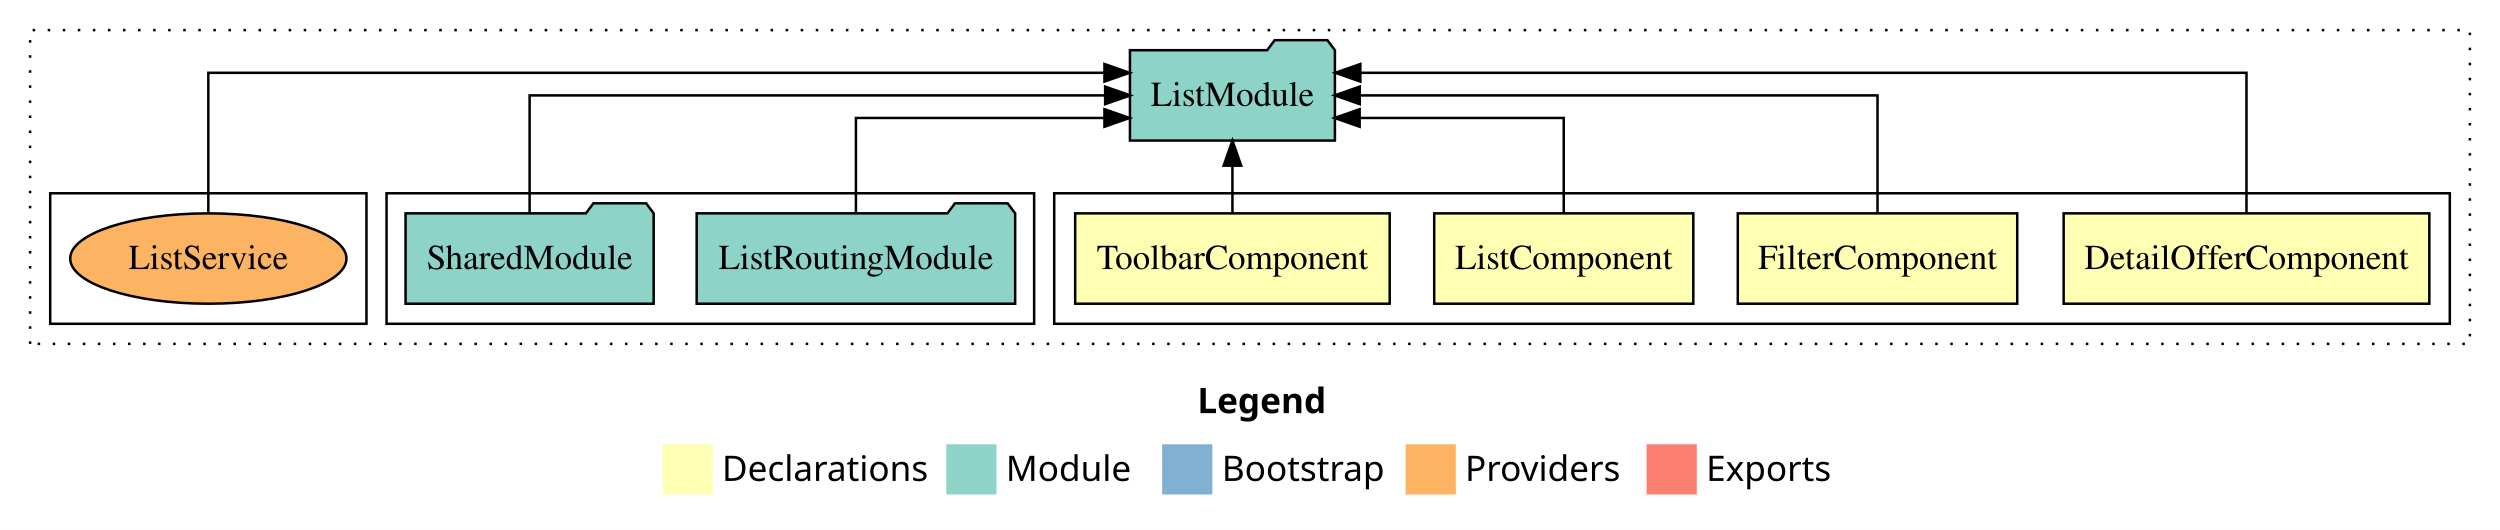
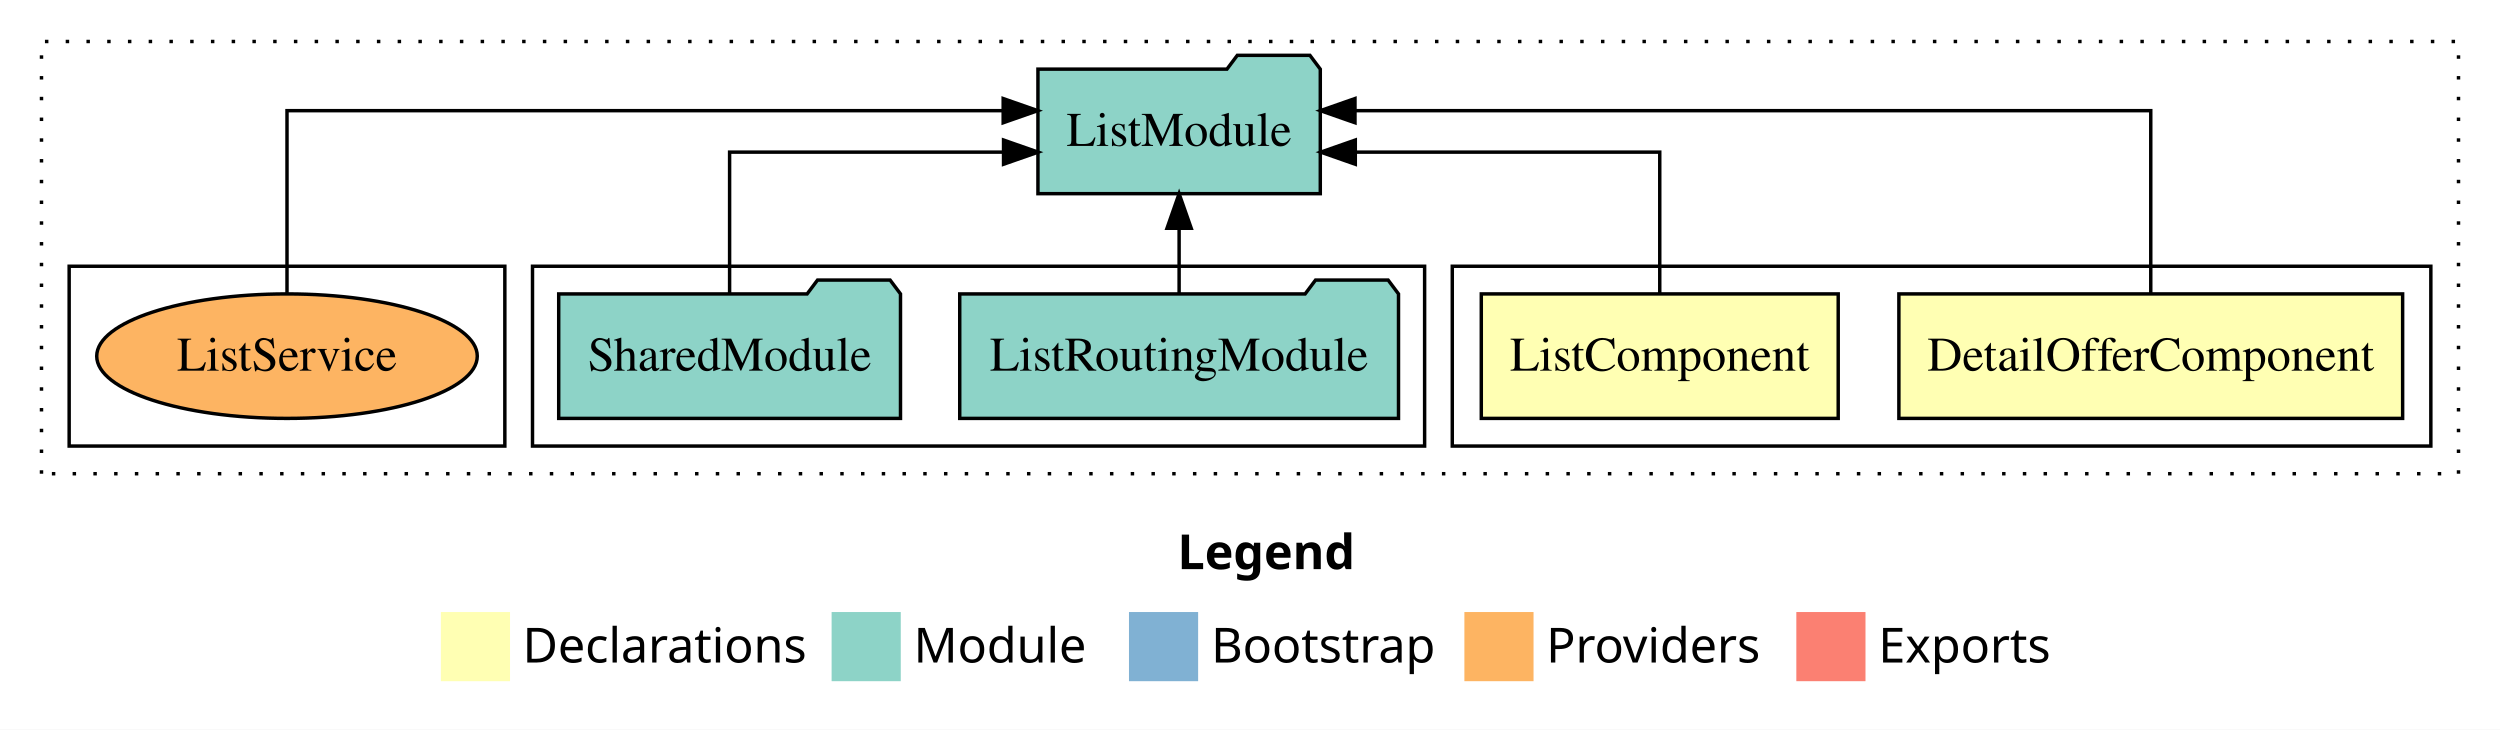
- <svg xmlns="http://www.w3.org/2000/svg" width="996pt" height="211pt" viewBox="0.00 0.00 996.00 211.00">
+ <svg xmlns="http://www.w3.org/2000/svg" width="723pt" height="211pt" viewBox="0.00 0.00 723.00 211.00">
  <g id="graph0" class="graph" transform="scale(1 1) rotate(0) translate(4 207)">
-     <polygon fill="#ffffff" stroke="transparent" points="-4,4 -4,-207 992,-207 992,4 -4,4" />
-     <text text-anchor="start" x="473.009" y="-42.4" font-family="sans-serif" font-weight="bold" font-size="14.00" fill="#000000">Legend</text>
-     <polygon fill="#ffffb3" stroke="transparent" points="260,-10 260,-30 280,-30 280,-10 260,-10" />
-     <text text-anchor="start" x="283.629" y="-15.4" font-family="sans-serif" font-size="14.00" fill="#000000">  Declarations</text>
-     <polygon fill="#8dd3c7" stroke="transparent" points="373,-10 373,-30 393,-30 393,-10 373,-10" />
-     <text text-anchor="start" x="396.725" y="-15.4" font-family="sans-serif" font-size="14.00" fill="#000000">  Module</text>
-     <polygon fill="#80b1d3" stroke="transparent" points="459,-10 459,-30 479,-30 479,-10 459,-10" />
-     <text text-anchor="start" x="482.781" y="-15.4" font-family="sans-serif" font-size="14.00" fill="#000000">  Bootstrap</text>
-     <polygon fill="#fdb462" stroke="transparent" points="556,-10 556,-30 576,-30 576,-10 556,-10" />
-     <text text-anchor="start" x="579.673" y="-15.4" font-family="sans-serif" font-size="14.00" fill="#000000">  Providers</text>
-     <polygon fill="#fb8072" stroke="transparent" points="652,-10 652,-30 672,-30 672,-10 652,-10" />
-     <text text-anchor="start" x="675.726" y="-15.4" font-family="sans-serif" font-size="14.00" fill="#000000">  Exports</text>
+     <polygon fill="#ffffff" stroke="transparent" points="-4,4 -4,-207 719,-207 719,4 -4,4" />
+     <text text-anchor="start" x="336.509" y="-42.4" font-family="sans-serif" font-weight="bold" font-size="14.00" fill="#000000">Legend</text>
+     <polygon fill="#ffffb3" stroke="transparent" points="123.5,-10 123.5,-30 143.5,-30 143.5,-10 123.5,-10" />
+     <text text-anchor="start" x="147.129" y="-15.4" font-family="sans-serif" font-size="14.00" fill="#000000">  Declarations</text>
+     <polygon fill="#8dd3c7" stroke="transparent" points="236.5,-10 236.5,-30 256.5,-30 256.5,-10 236.5,-10" />
+     <text text-anchor="start" x="260.225" y="-15.4" font-family="sans-serif" font-size="14.00" fill="#000000">  Module</text>
+     <polygon fill="#80b1d3" stroke="transparent" points="322.5,-10 322.5,-30 342.5,-30 342.5,-10 322.5,-10" />
+     <text text-anchor="start" x="346.281" y="-15.4" font-family="sans-serif" font-size="14.00" fill="#000000">  Bootstrap</text>
+     <polygon fill="#fdb462" stroke="transparent" points="419.5,-10 419.5,-30 439.5,-30 439.5,-10 419.5,-10" />
+     <text text-anchor="start" x="443.173" y="-15.4" font-family="sans-serif" font-size="14.00" fill="#000000">  Providers</text>
+     <polygon fill="#fb8072" stroke="transparent" points="515.5,-10 515.5,-30 535.5,-30 535.5,-10 515.5,-10" />
+     <text text-anchor="start" x="539.226" y="-15.4" font-family="sans-serif" font-size="14.00" fill="#000000">  Exports</text>
    <g id="clust1" class="cluster">
-       <polygon fill="none" stroke="#000000" stroke-dasharray="1,5" points="8,-70 8,-195 980,-195 980,-70 8,-70" />
+       <polygon fill="none" stroke="#000000" stroke-dasharray="1,5" points="8,-70 8,-195 707,-195 707,-70 8,-70" />
    </g>
    <g id="clust2" class="cluster">
-       <polygon fill="none" stroke="#000000" points="416,-78 416,-130 972,-130 972,-78 416,-78" />
+       <polygon fill="none" stroke="#000000" points="416,-78 416,-130 699,-130 699,-78 416,-78" />
    </g>
-     <g id="clust7" class="cluster">
+     <g id="clust5" class="cluster">
      <polygon fill="none" stroke="#000000" points="150,-78 150,-130 408,-130 408,-78 150,-78" />
    </g>
-     <g id="clust10" class="cluster">
+     <g id="clust8" class="cluster">
      <polygon fill="none" stroke="#000000" points="16,-78 16,-130 142,-130 142,-78 16,-78" />
    </g>
    <g id="node1" class="node">
-       <polygon fill="#ffffb3" stroke="#000000" points="963.843,-122 818.157,-122 818.157,-86 963.843,-86 963.843,-122" />
-       <text text-anchor="middle" x="891" y="-99.8" font-family="Times,serif" font-size="14.00" fill="#000000">DetailOfferComponent</text>
+       <polygon fill="#ffffb3" stroke="#000000" points="690.843,-122 545.157,-122 545.157,-86 690.843,-86 690.843,-122" />
+       <text text-anchor="middle" x="618" y="-99.8" font-family="Times,serif" font-size="14.00" fill="#000000">DetailOfferComponent</text>
    </g>
-     <g id="node5" class="node">
-       <polygon fill="#8dd3c7" stroke="#000000" points="527.829,-187 524.829,-191 503.829,-191 500.829,-187 446.171,-187 446.171,-151 527.829,-151 527.829,-187" />
-       <text text-anchor="middle" x="487" y="-164.8" font-family="Times,serif" font-size="14.00" fill="#000000">ListModule</text>
+     <g id="node3" class="node">
+       <polygon fill="#8dd3c7" stroke="#000000" points="377.829,-187 374.829,-191 353.829,-191 350.829,-187 296.171,-187 296.171,-151 377.829,-151 377.829,-187" />
+       <text text-anchor="middle" x="337" y="-164.8" font-family="Times,serif" font-size="14.00" fill="#000000">ListModule</text>
    </g>
    <g id="edge1" class="edge">
-       <path fill="none" stroke="#000000" d="M891,-122.292C891,-144.206 891,-178 891,-178 891,-178 537.961,-178 537.961,-178" />
-       <polygon fill="#000000" stroke="#000000" points="537.961,-174.5 527.961,-178 537.961,-181.5 537.961,-174.5" />
+       <path fill="none" stroke="#000000" d="M618,-122.284C618,-143.321 618,-175 618,-175 618,-175 387.86,-175 387.86,-175" />
+       <polygon fill="#000000" stroke="#000000" points="387.86,-171.5 377.86,-175 387.86,-178.5 387.86,-171.5" />
    </g>
    <g id="node2" class="node">
-       <polygon fill="#ffffb3" stroke="#000000" points="799.663,-122 688.337,-122 688.337,-86 799.663,-86 799.663,-122" />
-       <text text-anchor="middle" x="744" y="-99.8" font-family="Times,serif" font-size="14.00" fill="#000000">FilterComponent</text>
+       <polygon fill="#ffffb3" stroke="#000000" points="527.611,-122 424.389,-122 424.389,-86 527.611,-86 527.611,-122" />
+       <text text-anchor="middle" x="476" y="-99.8" font-family="Times,serif" font-size="14.00" fill="#000000">ListComponent</text>
    </g>
    <g id="edge2" class="edge">
-       <path fill="none" stroke="#000000" d="M744,-122.106C744,-141.339 744,-169 744,-169 744,-169 537.722,-169 537.722,-169" />
-       <polygon fill="#000000" stroke="#000000" points="537.722,-165.5 527.722,-169 537.722,-172.5 537.722,-165.5" />
-     </g>
-     <g id="node3" class="node">
-       <polygon fill="#ffffb3" stroke="#000000" points="670.611,-122 567.389,-122 567.389,-86 670.611,-86 670.611,-122" />
-       <text text-anchor="middle" x="619" y="-99.8" font-family="Times,serif" font-size="14.00" fill="#000000">ListComponent</text>
-     </g>
-     <g id="edge3" class="edge">
-       <path fill="none" stroke="#000000" d="M619,-122.027C619,-138.398 619,-160 619,-160 619,-160 537.681,-160 537.681,-160" />
-       <polygon fill="#000000" stroke="#000000" points="537.682,-156.5 527.681,-160 537.681,-163.5 537.682,-156.5" />
+       <path fill="none" stroke="#000000" d="M476,-122.022C476,-139.373 476,-163 476,-163 476,-163 387.953,-163 387.953,-163" />
+       <polygon fill="#000000" stroke="#000000" points="387.953,-159.5 377.953,-163 387.953,-166.5 387.953,-159.5" />
    </g>
    <g id="node4" class="node">
-       <polygon fill="#ffffb3" stroke="#000000" points="549.651,-122 424.349,-122 424.349,-86 549.651,-86 549.651,-122" />
-       <text text-anchor="middle" x="487" y="-99.8" font-family="Times,serif" font-size="14.00" fill="#000000">ToolbarComponent</text>
-     </g>
-     <g id="edge4" class="edge">
-       <path fill="none" stroke="#000000" d="M487,-122.106C487,-122.106 487,-140.991 487,-140.991" />
-       <polygon fill="#000000" stroke="#000000" points="483.5,-140.991 487,-150.991 490.5,-140.991 483.5,-140.991" />
-     </g>
-     <g id="node6" class="node">
      <polygon fill="#8dd3c7" stroke="#000000" points="400.447,-122 397.447,-126 376.447,-126 373.447,-122 273.553,-122 273.553,-86 400.447,-86 400.447,-122" />
      <text text-anchor="middle" x="337" y="-99.8" font-family="Times,serif" font-size="14.00" fill="#000000">ListRoutingModule</text>
    </g>
-     <g id="edge5" class="edge">
-       <path fill="none" stroke="#000000" d="M337,-122.027C337,-138.398 337,-160 337,-160 337,-160 436.012,-160 436.012,-160" />
-       <polygon fill="#000000" stroke="#000000" points="436.012,-163.5 446.012,-160 436.012,-156.5 436.012,-163.5" />
+     <g id="edge3" class="edge">
+       <path fill="none" stroke="#000000" d="M337,-122.106C337,-122.106 337,-140.991 337,-140.991" />
+       <polygon fill="#000000" stroke="#000000" points="333.5,-140.991 337,-150.991 340.5,-140.991 333.5,-140.991" />
    </g>
-     <g id="node7" class="node">
+     <g id="node5" class="node">
      <polygon fill="#8dd3c7" stroke="#000000" points="256.423,-122 253.423,-126 232.423,-126 229.423,-122 157.577,-122 157.577,-86 256.423,-86 256.423,-122" />
      <text text-anchor="middle" x="207" y="-99.8" font-family="Times,serif" font-size="14.00" fill="#000000">SharedModule</text>
    </g>
-     <g id="edge6" class="edge">
-       <path fill="none" stroke="#000000" d="M207,-122.106C207,-141.339 207,-169 207,-169 207,-169 436.286,-169 436.286,-169" />
-       <polygon fill="#000000" stroke="#000000" points="436.286,-172.5 446.286,-169 436.286,-165.5 436.286,-172.5" />
+     <g id="edge4" class="edge">
+       <path fill="none" stroke="#000000" d="M207,-122.022C207,-139.373 207,-163 207,-163 207,-163 286.224,-163 286.224,-163" />
+       <polygon fill="#000000" stroke="#000000" points="286.224,-166.5 296.224,-163 286.224,-159.5 286.224,-166.5" />
    </g>
-     <g id="node8" class="node">
+     <g id="node6" class="node">
      <ellipse fill="#fdb462" stroke="#000000" cx="79" cy="-104" rx="55.029" ry="18" />
      <text text-anchor="middle" x="79" y="-99.8" font-family="Times,serif" font-size="14.00" fill="#000000">ListService</text>
    </g>
-     <g id="edge7" class="edge">
-       <path fill="none" stroke="#000000" d="M79,-122.292C79,-144.206 79,-178 79,-178 79,-178 436.011,-178 436.011,-178" />
-       <polygon fill="#000000" stroke="#000000" points="436.011,-181.5 446.011,-178 436.011,-174.5 436.011,-181.5" />
+     <g id="edge5" class="edge">
+       <path fill="none" stroke="#000000" d="M79,-122.284C79,-143.321 79,-175 79,-175 79,-175 286.119,-175 286.119,-175" />
+       <polygon fill="#000000" stroke="#000000" points="286.119,-178.5 296.119,-175 286.119,-171.5 286.119,-178.5" />
    </g>
  </g>
</svg>
